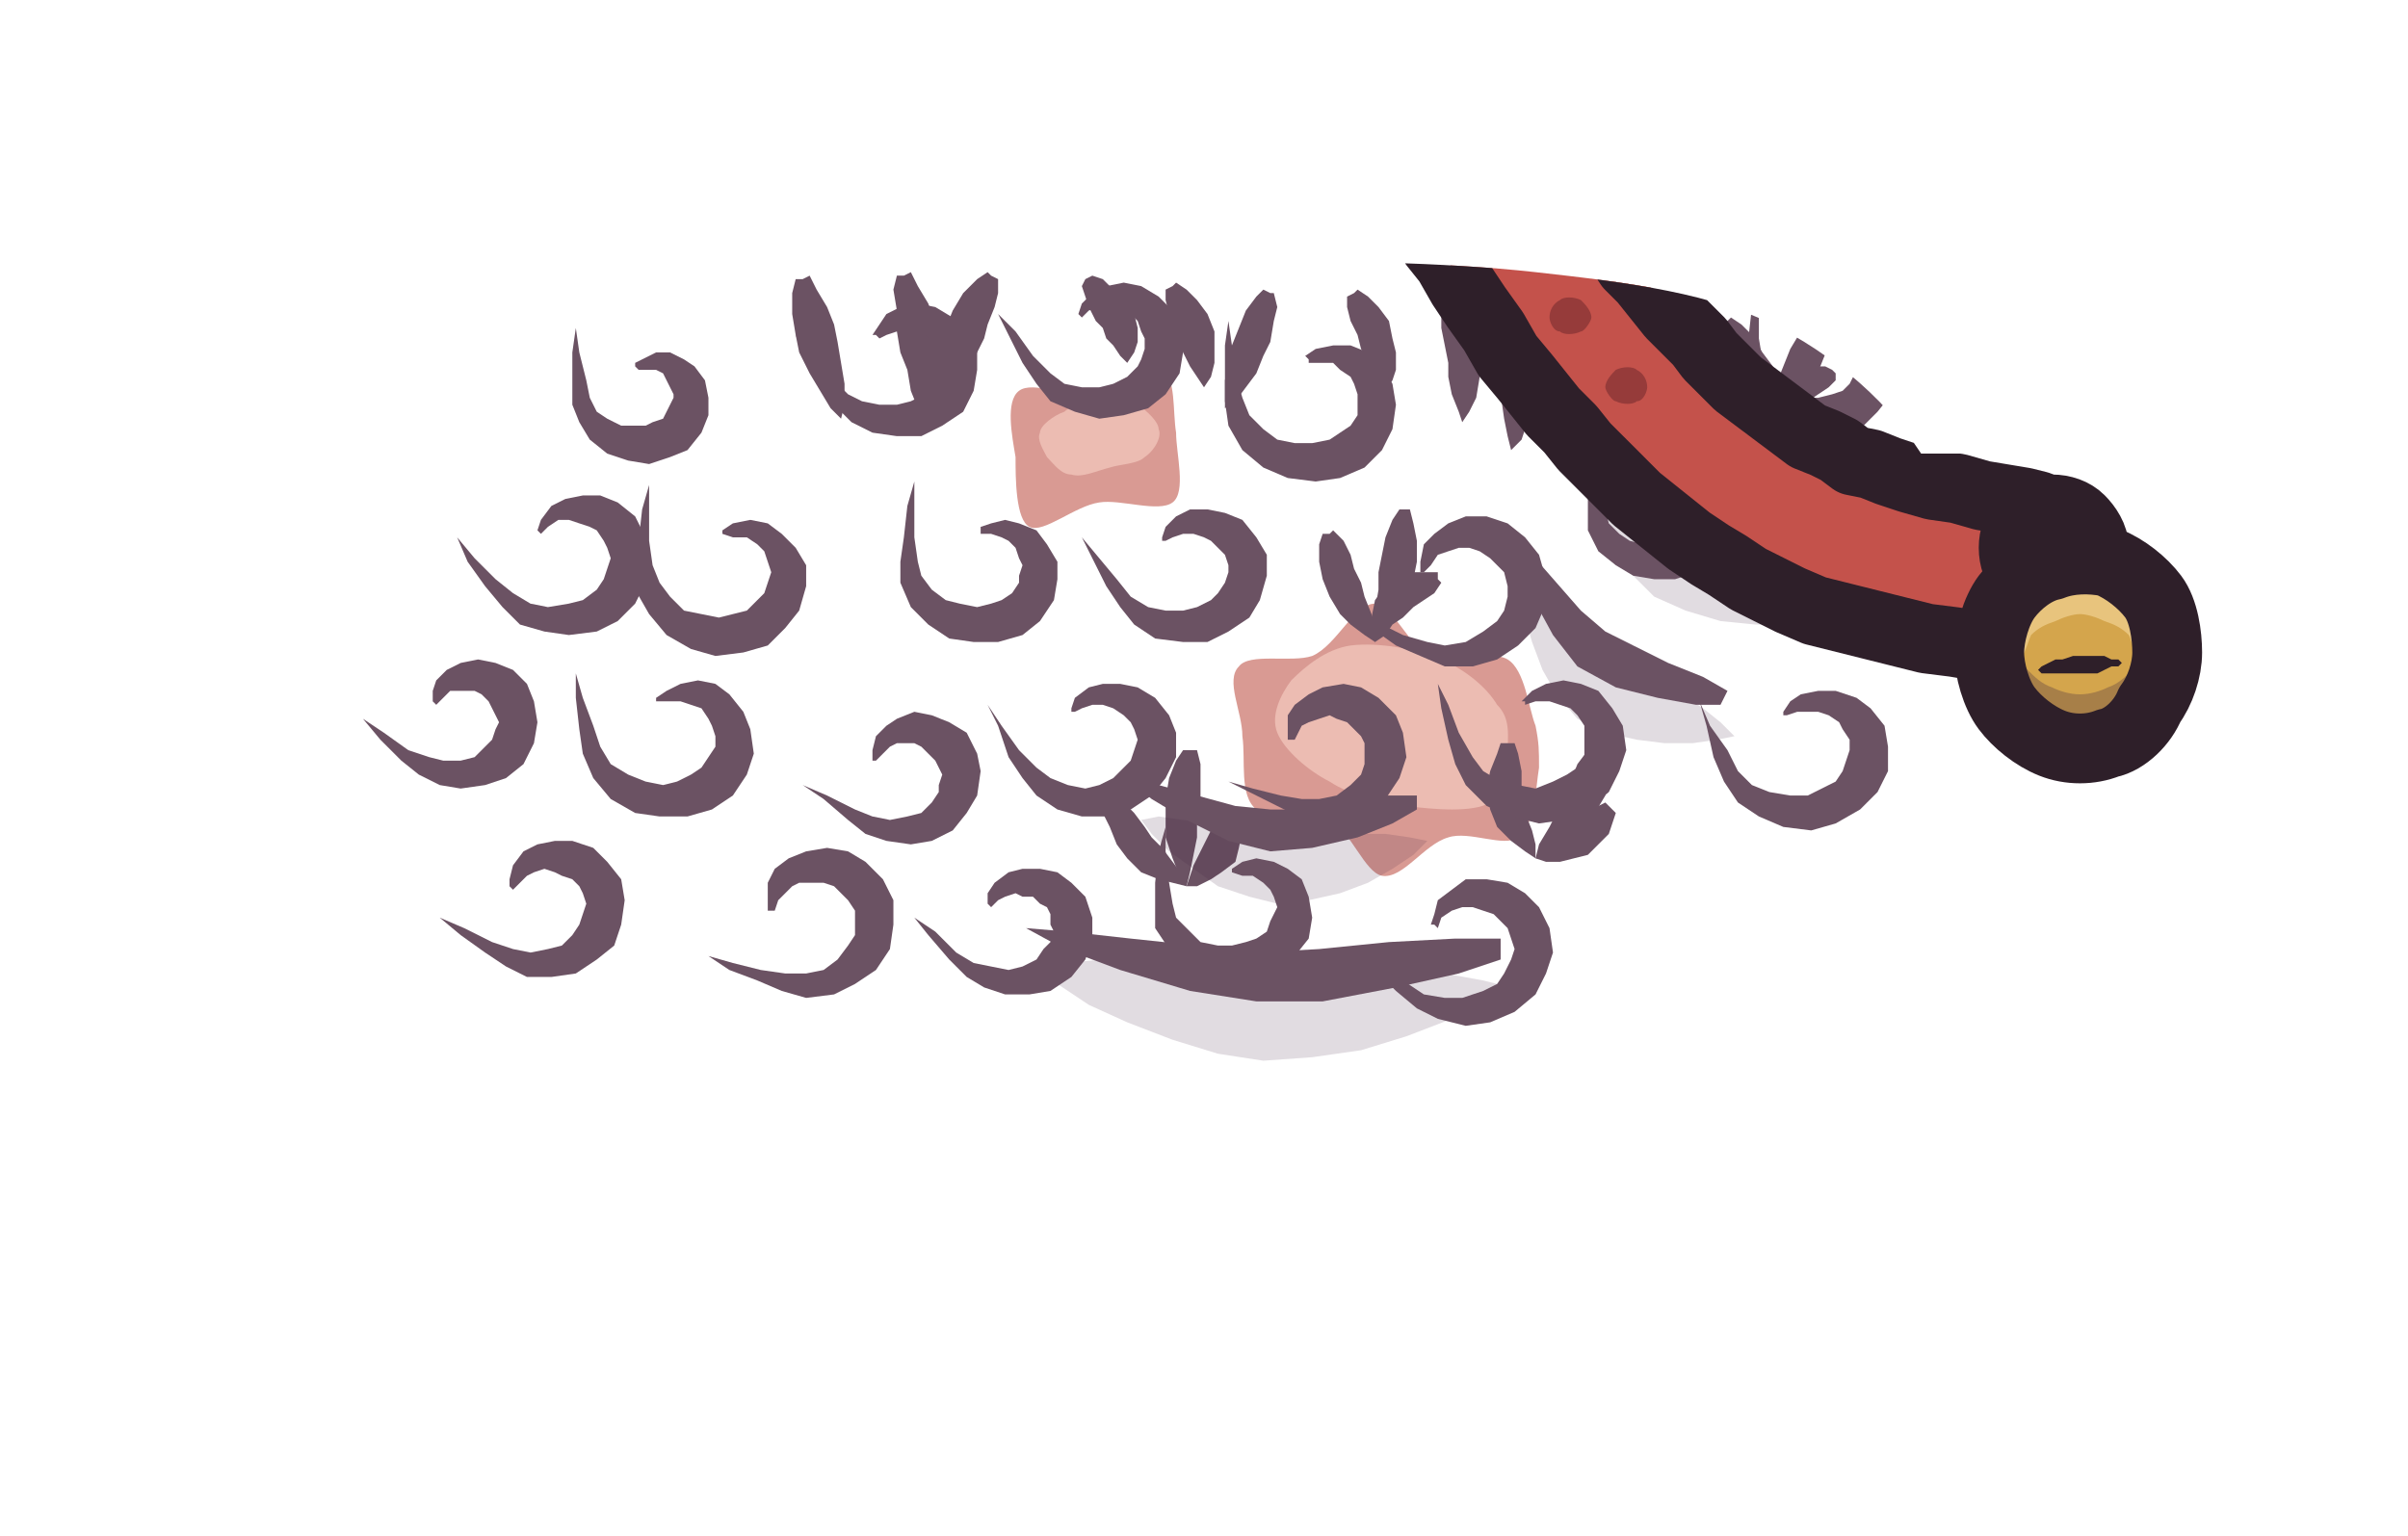
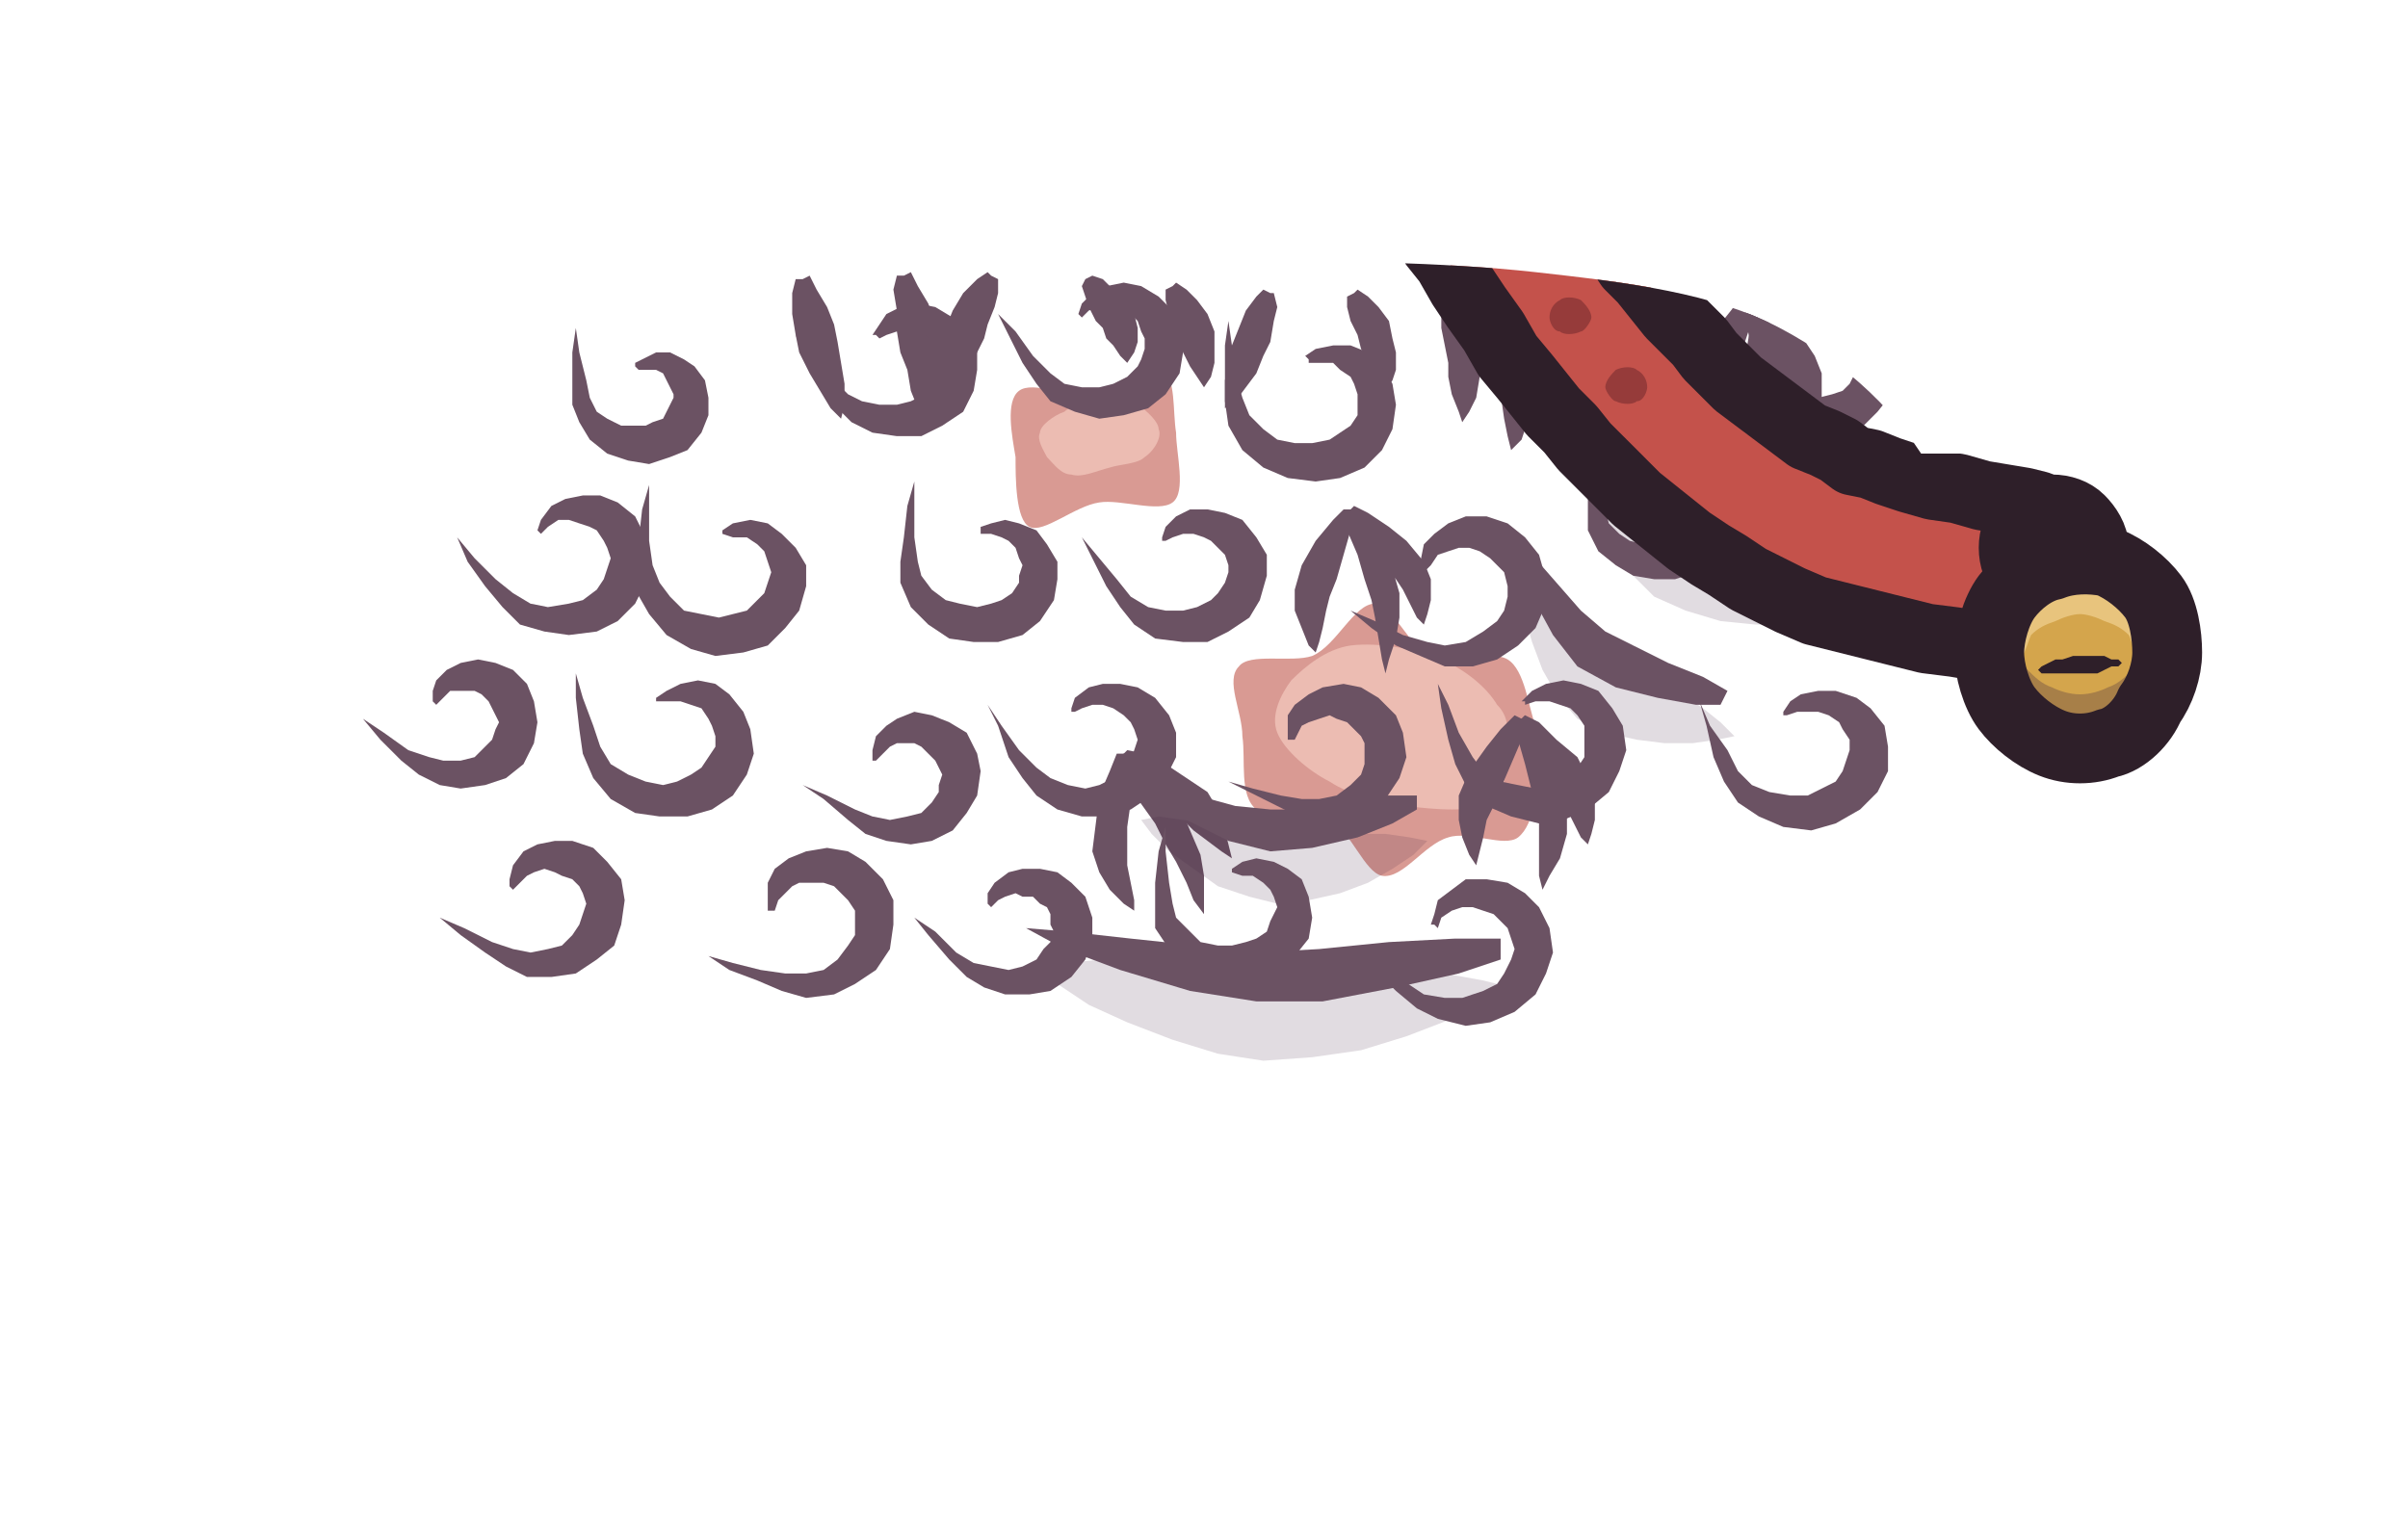
<svg xmlns="http://www.w3.org/2000/svg" viewBox="0 0 69 44" width="69" height="44">
  <defs>
    <clipPath id="cat-body-extra-normal-back-body">
      <path d="M51 9.4C52.9 10.4 54.5 11.9 55.4 13.6C56.3 15.3 56.7 17.4 56.6 19.4C56.5 21.4 55.9 23.9 55 25.6C54.1 27.3 52.8 28.8 51 29.8C49.2 30.8 46.5 31.1 44 31.4C41.5 31.7 38.8 31.8 36 31.8C33.2 31.8 29.8 31.7 27 31.4C24.2 31.1 21.3 30.9 19 30.2C16.7 29.5 14.6 28.5 13 27C11.4 25.5 9.9 23.2 9.4 21C8.9 18.8 9.2 15.7 10.2 13.6C11.2 11.5 12.9 9.5 15.4 8.4C17.9 7.3 21.7 7.2 25 7C28.3 6.8 31.8 7.3 35 7.4C38.2 7.5 41.3 7.5 44 7.8C46.7 8.1 49.1 8.4 51 9.4Z" />
    </clipPath>
    <clipPath id="cat-body-extra-normal-back-collar">
      <path d="M51 9.4C52.9 10.4 54.5 11.9 55.4 13.6C56.3 15.3 56.7 17.4 56.6 19.4C56.5 21.4 55.9 23.9 55 25.6C54.1 27.3 52.8 28.8 51 29.8C49.2 30.8 46.5 31.1 44 31.4C41.5 31.7 38.8 31.8 36 31.8C33.2 31.8 29.8 31.7 27 31.4C24.2 31.1 21.3 30.9 19 30.2C16.7 29.5 14.6 28.5 13 27C11.4 25.5 9.9 23.2 9.4 21C8.9 18.8 9.2 15.7 10.2 13.6C11.2 11.5 12.9 9.5 15.4 8.4C17.9 7.3 21.7 7.2 25 7C28.3 6.8 31.8 7.3 35 7.4C38.2 7.5 41.3 7.5 44 7.8C46.7 8.1 49.1 8.4 51 9.4ZM54 13L62 13L62 19.5L54 19.5Z" />
    </clipPath>
  </defs>
  <g id="extra-bald" clip-path="url(#cat-body-extra-normal-back-body)">
    <path d="M44.1 22C44 22.6 44 23.6 43.5 24C43.1 24.3 42.1 23.8 41.5 24C40.8 24.2 40.2 25.2 39.6 25.1C39.1 25 38.7 23.8 38.1 23.5C37.5 23.2 36.4 23.6 36 23.2C35.5 22.8 35.7 21.8 35.6 21.1C35.6 20.4 35.1 19.5 35.5 19.1C35.8 18.7 37 19 37.6 18.8C38.3 18.5 38.8 17.3 39.4 17.3C39.9 17.3 40.4 18.6 41 18.8C41.6 19.1 42.7 18.6 43.2 18.9C43.7 19.2 43.8 20.3 44 20.8C44.1 21.3 44.1 21.5 44.1 22Z" fill="#d99a93" />
    <path d="M43.2 21.6C43.1 22.1 43.2 22.8 42.7 23C42.2 23.3 41.1 23.2 40.3 23.1C39.6 23 38.7 22.8 38.1 22.4C37.5 22.1 36.8 21.5 36.6 21C36.4 20.5 36.7 19.9 37 19.5C37.4 19.1 38 18.6 38.7 18.5C39.5 18.4 40.6 18.6 41.3 18.9C42 19.2 42.6 19.7 42.9 20.2C43.3 20.6 43.2 21.1 43.2 21.6Z" fill="#ecbcb2" />
    <path d="M33.7 12.4C33.7 13 34 14.1 33.6 14.4C33.2 14.7 32.1 14.3 31.5 14.4C30.8 14.5 29.9 15.3 29.5 15.1C29.1 14.9 29.1 13.7 29.1 13.1C29 12.5 28.8 11.5 29.2 11.2C29.6 10.9 30.6 11.4 31.2 11.3C31.9 11.2 32.9 10.4 33.3 10.6C33.7 10.8 33.6 11.8 33.7 12.4Z" fill="#d99a93" />
    <path d="M33.2 12.3C33.3 12.5 33.1 12.9 32.8 13.1C32.6 13.3 32.1 13.3 31.8 13.4C31.4 13.5 31 13.7 30.7 13.6C30.4 13.6 30.2 13.3 30 13.1C29.9 12.9 29.7 12.6 29.8 12.4C29.8 12.2 30.2 11.9 30.5 11.8C30.7 11.6 31.2 11.6 31.5 11.6C31.9 11.6 32.4 11.5 32.6 11.6C32.9 11.8 33.2 12.1 33.2 12.3Z" fill="#ecbcb2" />
    <path d="M50.5 12C50.4 12.3 49.9 13.4 49.4 13.5C49 13.6 48.2 12.8 47.7 12.5C47.1 12.1 46.2 11.7 46.1 11.3C46.1 10.9 46.9 10.5 47.5 10.2C48 9.9 49 9.4 49.4 9.6C49.9 9.8 50.2 11 50.4 11.4C50.6 11.7 50.7 11.6 50.5 12Z" fill="#d99a93" />
    <path d="M49.8 11.6C49.7 11.7 49.8 12 49.6 12C49.5 12.1 49.1 12.1 48.8 12C48.6 12 48.3 11.9 48.1 11.8C47.9 11.7 47.6 11.5 47.6 11.3C47.6 11.1 47.7 11 47.8 10.9C47.9 10.8 48.2 10.7 48.4 10.7C48.6 10.7 48.9 10.7 49.2 10.7C49.4 10.8 49.8 11 49.9 11.1C50 11.3 49.8 11.4 49.8 11.6Z" fill="#ecbcb2" />
  </g>
  <g id="extra-dull" clip-path="url(#cat-body-extra-normal-back-body)">
    <path d="M24.1 12L24.2 11.6L24.2 11L24.1 10.4L24 9.8L23.9 9.3L23.7 8.8L23.4 8.3L23.2 7.9L23 8L22.8 8L22.7 8.4L22.7 9L22.8 9.6L22.9 10.1L23.2 10.7L23.5 11.2L23.8 11.7Z" fill="#6b5263" />
    <path d="M26.5 12.1L26.7 11.7L26.9 11.1L27 10.5L27 9.9L26.8 9.3L26.6 8.7L26.3 8.2L26.1 7.8L25.9 7.9L25.7 7.9L25.6 8.3L25.7 8.9L25.7 9.5L25.8 10.1L26 10.6L26.1 11.2L26.3 11.7Z" fill="#6b5263" />
    <path d="M27.4 11.2L27.6 11L27.8 10.5L28 10.1L28.2 9.7L28.3 9.3L28.5 8.8L28.6 8.4L28.6 8L28.4 7.9L28.3 7.8L28 8L27.6 8.4L27.3 8.9L27.1 9.4L27.1 10L27.1 10.5L27.3 10.9Z" fill="#6b5263" />
    <path d="M32.3 10.4L32.5 10.1L32.6 9.8L32.6 9.4L32.5 9L32.2 8.6L31.9 8.3L31.6 8L31.3 7.9L31.1 8L31 8.2L31.1 8.5L31.2 8.8L31.4 9.2L31.6 9.4L31.7 9.7L31.9 9.9L32.1 10.2Z" fill="#6b5263" />
    <path d="M34.5 11.1L34.7 10.8L34.8 10.4L34.8 9.9L34.8 9.5L34.6 9L34.3 8.6L34 8.3L33.7 8.1L33.6 8.2L33.4 8.3L33.4 8.6L33.5 9L33.7 9.5L33.8 9.8L33.9 10.1L34.1 10.5L34.3 10.8Z" fill="#6b5263" />
    <path d="M35.1 11.7L35.4 11.5L35.7 11.1L36 10.7L36.2 10.2L36.4 9.8L36.5 9.2L36.6 8.8L36.5 8.4L36.4 8.4L36.2 8.3L36 8.5L35.7 8.9L35.5 9.4L35.3 9.9L35.2 10.4L35.1 10.9L35.1 11.4Z" fill="#6b5263" />
    <path d="M39.7 11.2L39.9 10.9L40 10.6L40 10.1L39.9 9.7L39.8 9.2L39.5 8.8L39.2 8.5L38.9 8.3L38.8 8.4L38.6 8.5L38.6 8.8L38.7 9.2L38.9 9.6L39 10L39.2 10.3L39.4 10.6L39.5 11Z" fill="#6b5263" />
    <path d="M41.9 12.1L42.1 11.8L42.3 11.4L42.4 10.8L42.5 10.3L42.4 9.7L42.2 9.2L41.9 8.7L41.7 8.4L41.5 8.5L41.4 8.5L41.3 8.9L41.3 9.4L41.4 9.9L41.5 10.4L41.5 10.8L41.6 11.3L41.8 11.8Z" fill="#6b5263" />
    <path d="M43.3 12.9L43.6 12.6L43.8 12L44 11.5L44.1 10.9L44.2 10.3L44.3 9.7L44.3 9.2L44.3 8.7L44.1 8.7L43.9 8.7L43.6 9L43.4 9.5L43.2 10.1L43 10.7L43 11.3L43.1 12L43.2 12.5Z" fill="#6b5263" />
    <path d="M47.6 11.6L47.7 11.4L47.7 11L47.8 10.6L47.7 10.2L47.5 9.8L47.3 9.4L47 9.1L46.8 9L46.6 9L46.5 9.1L46.5 9.4L46.5 9.8L46.7 10.2L46.8 10.5L47 10.8L47.1 11.1L47.4 11.4Z" fill="#6b5263" />
    <path d="M50 13.3L50.2 13L50.3 12.5L50.4 12L50.4 11.4L50.3 10.9L50 10.3L49.7 9.9L49.4 9.6L49.3 9.7L49.1 9.8L49.1 10.1L49.2 10.6L49.3 11.2L49.5 11.6L49.6 12L49.7 12.5L49.8 13Z" fill="#6b5263" />
-     <path d="M39.4 18.4L39.4 18L39.3 17.6L39.1 17.1L39 16.7L38.8 16.3L38.7 15.9L38.5 15.5L38.2 15.2L38.1 15.3L37.9 15.3L37.8 15.6L37.8 16.1L37.9 16.6L38.1 17.1L38.4 17.6L38.7 17.9L39.1 18.2Z" fill="#6b5263" />
-     <path d="M39.4 18.4L39.7 18.1L40 17.7L40.3 17.2L40.5 16.6L40.6 16.1L40.6 15.5L40.5 15L40.4 14.6L40.3 14.6L40.1 14.6L39.9 14.9L39.7 15.4L39.6 15.9L39.5 16.4L39.5 16.9L39.4 17.5L39.4 18Z" fill="#6b5263" />
-     <path d="M39.4 18.4L39.7 18.2L39.9 17.9L40.2 17.7L40.4 17.5L40.5 17.4L40.8 17.2L41.1 17L41.3 16.7L41.2 16.6L41.2 16.4L40.9 16.4L40.5 16.4L40.1 16.5L39.7 16.8L39.4 17.2L39.3 17.7L39.3 18.1Z" fill="#6b5263" />
-     <path d="M44 24.6L44 24.2L43.9 23.8L43.7 23.3L43.7 22.9L43.6 22.6L43.6 22.1L43.5 21.6L43.4 21.3L43.2 21.3L43 21.3L42.9 21.6L42.7 22.1L42.6 22.6L42.7 23.2L42.9 23.7L43.3 24.1L43.7 24.4Z" fill="#6b5263" />
-     <path d="M44 24.6L44.4 24.5L44.8 24.2L45.3 23.8L45.7 23.3L46 22.8L46.1 22.1L46.1 21.6L46 21.2L45.9 21.2L45.7 21.1L45.5 21.5L45.2 21.9L45 22.4L44.8 22.8L44.6 23.3L44.4 23.7L44.1 24.2Z" fill="#6b5263" />
-     <path d="M44 24.6L44.3 24.7L44.7 24.7L45.1 24.6L45.5 24.5L45.8 24.2L46.1 23.9L46.2 23.6L46.3 23.3L46.2 23.2L46 23L45.8 23.1L45.5 23.3L45.2 23.5L44.9 23.7L44.7 23.9L44.4 24.1L44.2 24.4Z" fill="#6b5263" />
-     <path d="M34 25.4L33.9 25.1L33.6 24.7L33.3 24.3L33 24L32.8 23.7L32.5 23.3L32.2 23L31.9 22.8L31.7 22.9L31.6 23L31.6 23.3L31.8 23.7L32 24.2L32.3 24.6L32.7 25L33.2 25.2L33.6 25.3Z" fill="#6b5263" />
-     <path d="M34 25.4L34.1 25L34.2 24.5L34.3 24L34.3 23.5L34.4 23L34.4 22.4L34.4 21.9L34.3 21.5L34.1 21.5L33.9 21.5L33.7 21.8L33.5 22.3L33.4 22.9L33.4 23.4L33.4 24L33.6 24.6L33.8 25.1Z" fill="#6b5263" />
-     <path d="M34 25.4L34.3 25.4L34.7 25.2L35 25L35.4 24.7L35.5 24.3L35.6 23.8L35.6 23.4L35.5 23.2L35.3 23.1L35.1 23.1L34.9 23.3L34.8 23.6L34.6 24L34.5 24.2L34.4 24.4L34.2 24.8L34.1 25.1Z" fill="#6b5263" />
-     <path d="M50.6 12.4L50.7 12.1L50.8 11.6L50.8 11.1L50.8 10.5L50.5 10.1L50.2 9.6L49.9 9.3L49.6 9.1L49.5 9.2L49.3 9.3L49.4 9.6L49.5 10.1L49.7 10.5L49.8 10.9L50 11.3L50.2 11.7L50.4 12.1Z" fill="#6b5263" />
-     <path d="M50.6 12.4L50.9 12.2L51.3 11.8L51.7 11.4L52 10.9L52.2 10.4L52.4 9.9L52.5 9.4L52.5 9L52.3 8.9L52.2 8.8L51.9 9.1L51.6 9.5L51.3 10L51.1 10.5L50.9 11L50.8 11.5L50.6 12Z" fill="#6b5263" />
-     <path d="M50.6 12.4L50.9 12.3L51.2 12L51.4 11.8L51.6 11.6L51.8 11.5L52.1 11.3L52.4 11.1L52.6 10.9L52.6 10.7L52.5 10.6L52.3 10.5L51.9 10.5L51.4 10.6L51 10.9L50.7 11.3L50.6 11.7L50.6 12.1Z" fill="#6b5263" />
+     <path d="M37.7 18.7L37.8 18.4L37.9 18L38 17.5L38.1 17.1L38.3 16.6L38.5 15.9L38.7 15.2L38.8 14.7L38.7 14.6L38.5 14.6L38.2 14.9L37.7 15.5L37.3 16.2L37.1 16.9L37.1 17.5L37.3 18L37.5 18.5Z" fill="#6b5263" />
+     <path d="M40.8 17.9L40.9 17.6L41 17.2L41 16.6L40.8 16.1L40.3 15.5L39.8 15.1L39.2 14.7L38.8 14.5L38.7 14.6L38.6 14.8L38.8 15.2L39.2 15.7L39.6 16.2L40 16.6L40.2 16.9L40.4 17.3L40.6 17.7Z" fill="#6b5263" />
+     <path d="M39.7 19.3L39.8 18.9L40 18.3L40.1 17.7L40.1 17L39.9 16.3L39.5 15.6L39.1 15L38.8 14.6L38.7 14.6L38.5 14.7L38.6 15.2L38.9 15.9L39.1 16.6L39.3 17.2L39.4 17.7L39.5 18.3L39.6 18.9Z" fill="#6b5263" />
+     <path d="M42.3 24.8L42.4 24.4L42.5 24L42.6 23.5L42.8 23.1L43 22.6L43.3 21.9L43.6 21.2L43.7 20.7L43.6 20.6L43.4 20.5L43 20.9L42.6 21.4L42.1 22.1L41.8 22.8L41.8 23.5L41.9 24L42.1 24.5Z" fill="#6b5263" />
+     <path d="M45.5 24.2L45.6 23.9L45.7 23.5L45.7 22.9L45.5 22.3L45.2 21.7L44.6 21.2L44.1 20.7L43.7 20.5L43.6 20.6L43.4 20.7L43.6 21.2L44 21.7L44.4 22.3L44.7 22.8L44.9 23.2L45.1 23.6L45.3 24Z" fill="#6b5263" />
+     <path d="M44.2 25.5L44.4 25.1L44.7 24.6L44.9 23.9L44.9 23.2L44.7 22.4L44.4 21.6L44 21L43.7 20.5L43.6 20.6L43.4 20.6L43.5 21.2L43.7 21.9L43.9 22.7L44.1 23.3L44.1 23.8L44.1 24.5L44.1 25.1Z" fill="#6b5263" />
+     <path d="M32.5 26.1L32.5 25.8L32.4 25.3L32.3 24.8L32.3 24.3L32.3 23.7L32.4 23L32.4 22.2L32.4 21.7L32.2 21.6L32 21.6L31.8 22.1L31.5 22.8L31.4 23.6L31.3 24.4L31.5 25L31.8 25.5L32.2 25.9Z" fill="#6b5263" />
+     <path d="M35.3 24.6L35.2 24.2L35.1 23.8L34.9 23.2L34.6 22.7L34 22.3L33.4 21.9L32.8 21.6L32.3 21.5L32.2 21.6L32.1 21.8L32.4 22.2L32.9 22.6L33.4 23.1L33.9 23.5L34.2 23.8L34.6 24.1L35 24.4Z" fill="#6b5263" />
+     <path d="M34.5 26.2L34.5 25.7L34.5 25.1L34.4 24.5L34.1 23.8L33.8 23.1L33.3 22.5L32.7 21.9L32.3 21.6L32.2 21.6L32.1 21.7L32.3 22.2L32.6 22.9L33.1 23.6L33.4 24.2L33.7 24.7L34 25.3L34.2 25.8Z" fill="#6b5263" />
+     <path d="M48.9 12.6L49.1 12.3L49.3 11.9L49.4 11.4L49.6 11L49.8 10.5L50 9.8L50.2 9.2L50.2 8.7L50.1 8.6L49.9 8.5L49.6 8.9L49.2 9.4L48.9 10.1L48.6 10.7L48.6 11.3L48.6 11.9L48.8 12.3Z" fill="#6b5263" />
+     <path d="M52.1 12L52.2 11.7L52.2 11.2L52.2 10.7L52 10.2L51.6 9.6L51.1 9.1L50.6 8.7L50.2 8.5L50.1 8.6L50 8.7L50.1 9.1L50.5 9.7L50.8 10.2L51.2 10.7L51.4 11L51.6 11.4L51.8 11.8Z" fill="#6b5263" />
+     <path d="M50.8 13.3L51 12.9L51.2 12.4L51.4 11.7L51.4 11L51.2 10.3L50.9 9.6L50.5 8.9L50.2 8.5L50.1 8.6L50 8.7L50 9.2L50.2 9.9L50.4 10.6L50.6 11.2L50.7 11.7L50.7 12.3L50.7 12.9Z" fill="#6b5263" />
  </g>
  <g id="extra-wrinkles" clip-path="url(#cat-body-extra-normal-back-body)">
    <path d="M45.9 9.1L45.9 9.7L46 10.5L46.3 11.4L46.7 12.4L47.4 13.2L48.2 14L49.2 14.5L50.3 14.7L51.5 14.8L52.5 14.8L53.4 14.7L54.1 14.5L53.6 14L52.8 13.5L51.9 13L51 12.6L50.2 12.2L49.6 11.8L49.1 11.5L48.5 11L47.8 10.4L47.1 9.8L46.5 9.4Z" fill="#3f2541" fill-opacity="0.16" />
    <path d="M45.6 8L45.9 8.9L46.4 10.1L47.1 11.4L48.2 12.4L49.6 13.1L51.2 13.5L52.7 13.6L53.7 13.6L53.8 13.4L53.9 13.2L52.9 12.7L51.6 12.2L50.1 11.7L49 11.2L48.1 10.5L47.2 9.5L46.3 8.6Z" fill="#6b5263" />
    <path d="M45.3 12.7L45.3 13.3L45.5 14L45.7 14.8L46.1 15.6L46.7 16.4L47.4 17.1L48.3 17.5L49.3 17.8L50.3 17.9L51.3 17.9L52.1 17.8L52.7 17.7L52.3 17.2L51.6 16.8L50.8 16.3L50 15.8L49.3 15.4L48.8 15.1L48.3 14.8L47.7 14.3L47.1 13.8L46.5 13.3L45.8 12.9Z" fill="#3f2541" fill-opacity="0.16" />
    <path d="M45 11.6L45.3 12.4L45.8 13.5L46.5 14.6L47.4 15.6L48.7 16.2L50.1 16.6L51.4 16.8L52.3 16.8L52.4 16.6L52.5 16.4L51.6 15.9L50.4 15.4L49.2 14.9L48.2 14.4L47.3 13.8L46.5 12.9L45.7 12.1Z" fill="#6b5263" />
    <path d="M43.7 16.5L43.7 17L43.7 17.7L43.9 18.4L44.2 19.2L44.6 19.9L45.2 20.6L46 21L46.9 21.2L47.7 21.3L48.5 21.3L49.2 21.2L49.7 21.1L49.3 20.7L48.8 20.3L48.2 19.9L47.5 19.5L47 19.1L46.6 18.8L46.2 18.5L45.7 18.1L45.2 17.6L44.7 17.1L44.2 16.7Z" fill="#3f2541" fill-opacity="0.16" />
    <path d="M43.4 15.4L43.6 16.1L43.9 17.1L44.5 18.2L45.2 19.1L46.3 19.7L47.5 20L48.6 20.2L49.3 20.2L49.4 20L49.5 19.8L48.8 19.4L47.8 19L46.8 18.5L46 18.1L45.3 17.5L44.6 16.7L43.9 15.9Z" fill="#6b5263" />
    <path d="M29.7 27.7L30.3 28.2L31.2 28.8L32.3 29.3L33.6 29.8L34.9 30.2L36.2 30.4L37.6 30.3L39 30.1L40.3 29.7L41.6 29.2L42.6 28.7L43.3 28.3L42.5 28.1L41.4 27.9L40.1 27.9L38.7 27.8L37.5 27.8L36.4 27.8L35.3 27.7L34.1 27.6L32.8 27.6L31.6 27.5L30.5 27.6Z" fill="#3f2541" fill-opacity="0.16" />
    <path d="M29.4 26.6L30.5 27.2L32.1 27.8L34.1 28.4L36 28.7L37.9 28.7L40 28.3L41.8 27.9L43 27.5L43 27.2L43 26.9L41.7 26.9L39.8 27L37.8 27.2L36 27.3L34.3 27.1L32.4 26.9L30.6 26.7Z" fill="#6b5263" />
    <path d="M32.7 23.5L33 23.9L33.5 24.4L34.2 24.9L34.9 25.4L35.8 25.7L36.6 25.9L37.5 25.8L38.4 25.6L39.2 25.3L39.9 24.9L40.5 24.5L40.9 24.1L40.4 24L39.7 23.9L38.9 23.9L38.1 23.9L37.4 23.9L36.8 23.9L36.2 23.8L35.5 23.7L34.7 23.6L33.9 23.5L33.2 23.4Z" fill="#3f2541" fill-opacity="0.16" />
    <path d="M32.4 22.4L33 22.9L34 23.5L35.2 24.1L36.4 24.4L37.6 24.3L38.9 24L39.9 23.6L40.6 23.2L40.6 23L40.6 22.8L39.7 22.8L38.6 23L37.5 23.2L36.4 23.2L35.4 23.1L34.3 22.8L33.2 22.5Z" fill="#6b5263" />
  </g>
  <g id="extra-curls" clip-path="url(#cat-body-extra-normal-back-body)">
    <path d="M16.5 9.4L16.4 10.1L16.4 11L16.4 11.6L16.6 12.1L16.9 12.6L17.4 13L18 13.2L18.6 13.3L19.2 13.1L19.7 12.9L20.1 12.4L20.3 11.9L20.3 11.4L20.2 10.9L19.9 10.5L19.6 10.3L19.2 10.1L18.8 10.1L18.4 10.3L18.2 10.4L18.2 10.5L18.3 10.6L18.5 10.6L18.8 10.6L19 10.7L19.1 10.9L19.2 11.1L19.3 11.3L19.3 11.4L19.2 11.6L19.1 11.8L19 12L18.7 12.1L18.5 12.2L18.1 12.2L17.8 12.2L17.4 12L17.1 11.8L16.9 11.4L16.8 10.9L16.6 10.1Z" fill="#6b5263" />
    <path d="M22.8 9.6L23.1 10.3L23.6 11L23.9 11.6L24.4 12.1L25 12.4L25.7 12.5L26.4 12.5L27 12.2L27.6 11.8L27.9 11.2L28 10.6L28 10L27.7 9.5L27.3 9.1L26.8 8.8L26.3 8.7L25.8 8.8L25.4 9L25.2 9.3L25 9.6L25.1 9.6L25.2 9.7L25.4 9.6L25.7 9.5L25.9 9.5L26.2 9.5L26.5 9.6L26.7 9.8L26.8 10L26.9 10.3L26.9 10.5L26.8 10.8L26.7 11.1L26.5 11.3L26.1 11.5L25.7 11.6L25.2 11.6L24.7 11.5L24.3 11.3L23.8 10.8L23.3 10.2Z" fill="#6b5263" />
    <path d="M28.6 9L28.9 9.6L29.3 10.4L29.7 11L30.1 11.5L30.8 11.8L31.5 12L32.2 11.9L32.9 11.7L33.4 11.3L33.8 10.7L33.9 10.1L33.9 9.5L33.6 8.9L33.2 8.5L32.7 8.2L32.2 8.1L31.7 8.2L31.3 8.4L31 8.7L30.9 9L30.9 9L31 9.1L31.2 8.9L31.5 8.8L31.8 8.8L32.1 8.9L32.4 9L32.6 9.2L32.7 9.5L32.8 9.7L32.8 10L32.7 10.3L32.6 10.5L32.3 10.8L31.9 11L31.5 11.1L31 11.1L30.5 11L30.1 10.7L29.6 10.2L29.1 9.5Z" fill="#6b5263" />
    <path d="M35.2 9.2L35.1 9.9L35.1 10.8L35.1 11.5L35.2 12.2L35.6 12.9L36.2 13.4L36.9 13.7L37.7 13.8L38.4 13.7L39.1 13.4L39.6 12.9L39.9 12.3L40 11.6L39.9 11L39.6 10.5L39.2 10.1L38.7 9.9L38.2 9.9L37.7 10L37.4 10.2L37.5 10.3L37.5 10.4L37.8 10.4L38.2 10.4L38.4 10.6L38.7 10.8L38.8 11L38.9 11.3L38.9 11.6L38.9 11.9L38.7 12.2L38.4 12.4L38.1 12.6L37.6 12.7L37.1 12.7L36.6 12.6L36.2 12.3L35.8 11.9L35.6 11.4L35.4 10.7L35.3 9.9Z" fill="#6b5263" />
    <path d="M42.6 10.7L43 11.3L43.5 12L43.9 12.4L44.4 12.8L45 13L45.6 13.1L46.2 12.9L46.7 12.6L47.1 12.2L47.4 11.6L47.4 11L47.3 10.5L47 10.1L46.5 9.8L46.1 9.6L45.6 9.6L45.2 9.7L44.9 10L44.7 10.3L44.6 10.5L44.7 10.6L44.7 10.6L44.9 10.5L45.2 10.4L45.4 10.4L45.6 10.4L45.8 10.5L46 10.6L46.2 10.8L46.2 11L46.3 11.2L46.3 11.4L46.2 11.6L46 11.8L45.8 12L45.4 12.2L45 12.2L44.6 12.2L44.2 12L43.8 11.7L43.1 11.2Z" fill="#6b5263" />
    <path d="M50.3 8.1L50.2 8.8L50.1 9.7L50 10.3L50.1 11L50.4 11.6L50.8 12L51.4 12.4L52.1 12.5L52.8 12.4L53.4 12.2L53.8 11.8L54.2 11.3L54.3 10.7L54.2 10.2L54 9.7L53.6 9.4L53.2 9.2L52.8 9.1L52.4 9.2L52.1 9.4L52.1 9.4L52.2 9.5L52.4 9.5L52.7 9.6L52.9 9.8L53.1 9.9L53.2 10.2L53.3 10.4L53.2 10.6L53.1 10.8L53 11L52.8 11.2L52.5 11.3L52.1 11.4L51.7 11.4L51.3 11.3L51 11L50.7 10.7L50.5 10.3L50.4 9.7L50.4 8.8Z" fill="#6b5263" />
    <path d="M13.1 15.4L13.4 16.1L13.9 16.8L14.4 17.4L14.9 17.9L15.6 18.1L16.3 18.2L17.1 18.1L17.7 17.8L18.2 17.3L18.5 16.7L18.6 16L18.5 15.4L18.2 14.8L17.7 14.4L17.2 14.2L16.7 14.2L16.2 14.3L15.8 14.5L15.5 14.9L15.4 15.2L15.4 15.2L15.5 15.3L15.7 15.1L16 14.9L16.3 14.9L16.6 15L16.9 15.1L17.1 15.2L17.3 15.5L17.4 15.7L17.5 16L17.4 16.3L17.3 16.6L17.1 16.9L16.7 17.2L16.3 17.3L15.7 17.4L15.2 17.3L14.7 17L14.2 16.6L13.6 16Z" fill="#6b5263" />
    <path d="M18.6 13.9L18.4 14.6L18.3 15.5L18.2 16.2L18.2 16.9L18.6 17.6L19.1 18.2L19.8 18.6L20.5 18.8L21.3 18.7L22 18.5L22.5 18L22.9 17.5L23.1 16.8L23.1 16.2L22.8 15.7L22.4 15.3L22 15L21.5 14.9L21 15L20.7 15.2L20.7 15.2L20.7 15.3L21 15.4L21.4 15.4L21.7 15.6L21.9 15.8L22 16.1L22.1 16.4L22 16.7L21.9 17L21.7 17.2L21.4 17.5L21 17.6L20.6 17.7L20.1 17.6L19.6 17.5L19.2 17.1L18.9 16.7L18.7 16.2L18.6 15.5L18.6 14.6Z" fill="#6b5263" />
    <path d="M26.2 13.8L26 14.5L25.9 15.4L25.8 16.1L25.8 16.7L26.1 17.4L26.6 17.9L27.2 18.3L27.9 18.4L28.6 18.4L29.3 18.2L29.8 17.8L30.2 17.2L30.3 16.6L30.3 16.1L30 15.6L29.7 15.2L29.2 15L28.8 14.9L28.4 15L28.1 15.1L28.1 15.2L28.1 15.3L28.4 15.3L28.7 15.4L28.9 15.5L29.1 15.7L29.2 16L29.3 16.2L29.2 16.5L29.2 16.7L29 17L28.7 17.2L28.4 17.3L28 17.4L27.5 17.3L27.1 17.2L26.7 16.9L26.4 16.5L26.3 16.1L26.2 15.4L26.2 14.5Z" fill="#6b5263" />
    <path d="M31 15.4L31.3 16L31.7 16.8L32.1 17.4L32.5 17.9L33.1 18.3L33.9 18.4L34.6 18.4L35.2 18.1L35.8 17.7L36.1 17.2L36.3 16.5L36.3 15.9L36 15.4L35.6 14.9L35.1 14.7L34.6 14.6L34.1 14.6L33.7 14.8L33.4 15.1L33.3 15.4L33.3 15.5L33.4 15.5L33.6 15.4L33.9 15.3L34.2 15.3L34.5 15.4L34.7 15.5L34.9 15.7L35.1 15.9L35.2 16.2L35.2 16.4L35.1 16.7L34.9 17L34.7 17.2L34.3 17.4L33.9 17.5L33.4 17.5L32.9 17.4L32.4 17.1L32 16.6L31.5 16Z" fill="#6b5263" />
    <path d="M38.7 17.5L39.3 18L40 18.5L40.7 18.8L41.4 19.1L42.2 19.1L42.9 18.9L43.5 18.5L44 18L44.3 17.3L44.3 16.6L44.1 15.9L43.7 15.4L43.2 15L42.6 14.8L42 14.8L41.5 15L41.1 15.3L40.8 15.6L40.7 16.1L40.7 16.4L40.8 16.4L40.8 16.4L41 16.2L41.2 15.9L41.5 15.8L41.8 15.7L42.1 15.7L42.4 15.8L42.7 16L42.9 16.2L43.1 16.4L43.2 16.8L43.2 17.1L43.1 17.5L42.9 17.8L42.5 18.1L42 18.4L41.4 18.5L40.9 18.4L40.2 18.2L39.4 17.8Z" fill="#6b5263" />
    <path d="M45.8 12.5L45.6 13.2L45.5 14.1L45.5 14.7L45.5 15.2L45.8 15.8L46.3 16.2L46.8 16.5L47.4 16.6L48 16.6L48.6 16.4L49 16L49.3 15.5L49.4 15L49.4 14.5L49.1 14L48.8 13.7L48.4 13.5L48 13.5L47.6 13.6L47.4 13.7L47.4 13.8L47.4 13.9L47.7 13.9L47.9 14L48.1 14.1L48.3 14.3L48.4 14.5L48.4 14.7L48.4 14.9L48.3 15L48.2 15.2L48 15.4L47.7 15.5L47.4 15.6L47.1 15.6L46.7 15.5L46.4 15.3L46.1 15L46 14.6L45.9 14.1L45.8 13.2Z" fill="#6b5263" />
    <path d="M10.4 20.6L10.9 21.2L11.5 21.8L12 22.2L12.6 22.5L13.2 22.6L13.9 22.5L14.5 22.3L15 21.9L15.3 21.3L15.4 20.7L15.3 20.1L15.1 19.6L14.7 19.2L14.2 19L13.7 18.9L13.2 19L12.8 19.2L12.5 19.5L12.4 19.8L12.4 20.1L12.4 20.1L12.5 20.2L12.7 20L12.9 19.8L13.1 19.8L13.3 19.8L13.6 19.8L13.8 19.9L14 20.1L14.1 20.3L14.2 20.5L14.3 20.7L14.2 20.9L14.1 21.2L13.9 21.4L13.6 21.7L13.2 21.8L12.7 21.8L12.3 21.7L11.7 21.5L11 21Z" fill="#6b5263" />
    <path d="M16.5 19.3L16.5 20L16.6 20.9L16.7 21.6L17 22.3L17.5 22.9L18.2 23.3L18.9 23.4L19.7 23.4L20.4 23.2L21 22.8L21.4 22.2L21.6 21.6L21.5 20.9L21.3 20.4L20.9 19.9L20.5 19.6L20 19.5L19.5 19.6L19.1 19.8L18.8 20L18.8 20.1L18.9 20.1L19.2 20.1L19.5 20.1L19.8 20.2L20.1 20.3L20.3 20.6L20.4 20.8L20.5 21.1L20.5 21.4L20.3 21.7L20.1 22L19.8 22.2L19.4 22.4L19 22.5L18.5 22.4L18 22.2L17.5 21.9L17.2 21.4L17 20.8L16.7 20Z" fill="#6b5263" />
    <path d="M23 22.5L23.6 22.9L24.3 23.5L24.8 23.9L25.4 24.1L26.1 24.2L26.7 24.1L27.3 23.8L27.7 23.3L28 22.8L28.1 22.1L28 21.6L27.7 21L27.2 20.7L26.7 20.5L26.2 20.4L25.7 20.6L25.4 20.8L25.1 21.1L25 21.5L25 21.7L25 21.8L25.1 21.8L25.3 21.6L25.5 21.4L25.7 21.3L25.9 21.3L26.2 21.3L26.4 21.4L26.6 21.6L26.8 21.8L26.9 22L27 22.2L26.9 22.5L26.9 22.7L26.7 23L26.4 23.3L26 23.4L25.5 23.5L25 23.4L24.5 23.2L23.7 22.8Z" fill="#6b5263" />
    <path d="M28.3 20.2L28.6 20.8L28.9 21.7L29.3 22.3L29.7 22.8L30.3 23.2L31 23.4L31.7 23.4L32.4 23.2L33 22.8L33.4 22.3L33.7 21.7L33.7 21L33.5 20.5L33.1 20L32.6 19.7L32.1 19.6L31.6 19.6L31.2 19.7L30.8 20L30.7 20.3L30.7 20.4L30.8 20.4L31 20.3L31.3 20.2L31.6 20.2L31.9 20.3L32.2 20.5L32.4 20.7L32.5 20.9L32.6 21.2L32.5 21.5L32.4 21.8L32.2 22L31.9 22.3L31.5 22.5L31.1 22.6L30.6 22.5L30.1 22.3L29.7 22L29.2 21.5L28.7 20.8Z" fill="#6b5263" />
    <path d="M35.2 22.4L35.8 22.7L36.6 23.1L37.2 23.4L37.9 23.6L38.6 23.5L39.2 23.3L39.7 22.9L40.1 22.3L40.3 21.7L40.2 21L40 20.5L39.5 20L39 19.7L38.5 19.6L37.9 19.7L37.5 19.9L37.1 20.2L36.9 20.5L36.9 20.9L36.9 21.2L37 21.2L37.1 21.2L37.2 21L37.3 20.8L37.5 20.7L37.8 20.6L38.1 20.5L38.3 20.6L38.6 20.7L38.8 20.9L39 21.1L39.1 21.3L39.1 21.6L39.1 21.9L39 22.2L38.7 22.5L38.3 22.8L37.8 22.9L37.3 22.9L36.7 22.8L35.9 22.6Z" fill="#6b5263" />
    <path d="M41.2 19.6L41.3 20.3L41.5 21.2L41.7 21.9L42 22.5L42.6 23.1L43.3 23.4L44.1 23.6L44.8 23.5L45.5 23.2L46.1 22.7L46.4 22.1L46.6 21.5L46.5 20.8L46.2 20.3L45.8 19.8L45.3 19.6L44.8 19.5L44.3 19.6L43.9 19.8L43.6 20.1L43.7 20.1L43.7 20.2L44 20.1L44.4 20.1L44.7 20.2L45 20.3L45.2 20.5L45.4 20.8L45.4 21.1L45.4 21.4L45.4 21.7L45.2 22L44.9 22.2L44.5 22.4L44 22.6L43.5 22.5L43 22.4L42.5 22.1L42.2 21.7L41.8 21L41.5 20.2Z" fill="#6b5263" />
    <path d="M48.7 20.1L48.9 20.8L49.1 21.7L49.4 22.4L49.8 23L50.4 23.4L51.1 23.7L51.9 23.8L52.6 23.6L53.3 23.2L53.8 22.7L54.1 22.1L54.1 21.4L54 20.8L53.6 20.3L53.2 20L52.6 19.8L52.1 19.8L51.6 19.9L51.3 20.1L51.1 20.4L51.1 20.5L51.2 20.5L51.5 20.4L51.8 20.4L52.1 20.4L52.4 20.5L52.7 20.7L52.8 20.9L53 21.2L53 21.5L52.9 21.8L52.8 22.1L52.6 22.4L52.2 22.6L51.8 22.8L51.3 22.8L50.7 22.7L50.2 22.5L49.8 22.1L49.5 21.5L49 20.8Z" fill="#6b5263" />
    <path d="M12.6 26.3L13.2 26.8L13.9 27.3L14.5 27.7L15.1 28L15.8 28L16.5 27.9L17.1 27.5L17.6 27.1L17.8 26.5L17.9 25.8L17.8 25.2L17.4 24.7L17 24.3L16.4 24.1L15.9 24.1L15.4 24.2L15 24.4L14.7 24.8L14.6 25.2L14.6 25.4L14.7 25.5L14.7 25.5L14.9 25.3L15.1 25.1L15.3 25L15.6 24.9L15.9 25L16.1 25.1L16.4 25.2L16.6 25.4L16.7 25.6L16.8 25.9L16.7 26.2L16.6 26.5L16.4 26.8L16.1 27.1L15.7 27.2L15.2 27.3L14.7 27.2L14.1 27L13.3 26.6Z" fill="#6b5263" />
    <path d="M20.3 27.4L20.9 27.8L21.7 28.1L22.4 28.4L23.1 28.6L23.9 28.5L24.5 28.2L25.1 27.8L25.5 27.2L25.6 26.5L25.6 25.8L25.3 25.2L24.8 24.7L24.3 24.4L23.7 24.3L23.1 24.4L22.6 24.6L22.2 24.9L22 25.3L22 25.8L22 26.1L22.1 26.1L22.2 26.1L22.3 25.8L22.5 25.6L22.7 25.4L22.9 25.3L23.3 25.3L23.6 25.3L23.9 25.4L24.1 25.6L24.3 25.8L24.5 26.1L24.5 26.4L24.5 26.8L24.3 27.1L24 27.5L23.6 27.8L23.1 27.9L22.5 27.9L21.8 27.8L21 27.6Z" fill="#6b5263" />
    <path d="M26.2 26.3L26.6 26.8L27.2 27.5L27.7 28L28.2 28.3L28.8 28.5L29.5 28.5L30.1 28.4L30.7 28L31.1 27.5L31.3 26.9L31.3 26.3L31.1 25.7L30.7 25.3L30.3 25L29.8 24.9L29.3 24.9L28.9 25L28.5 25.3L28.3 25.6L28.3 25.9L28.3 25.9L28.4 26L28.6 25.8L28.8 25.7L29.1 25.6L29.3 25.7L29.6 25.7L29.8 25.9L30 26L30.1 26.2L30.1 26.5L30.2 26.7L30.1 27L29.9 27.2L29.7 27.5L29.3 27.7L28.9 27.8L28.4 27.7L27.9 27.6L27.4 27.3L26.8 26.7Z" fill="#6b5263" />
    <path d="M33.4 23.7L33.2 24.4L33.1 25.3L33.1 25.9L33.1 26.6L33.5 27.2L34 27.7L34.6 28.1L35.3 28.2L36 28.1L36.6 27.9L37.1 27.4L37.5 26.9L37.6 26.3L37.5 25.7L37.3 25.2L36.9 24.9L36.5 24.7L36 24.6L35.6 24.7L35.3 24.9L35.3 25L35.3 25L35.6 25.1L35.9 25.1L36.2 25.3L36.4 25.5L36.5 25.7L36.6 26L36.5 26.2L36.4 26.4L36.3 26.7L36 26.9L35.7 27L35.3 27.1L34.9 27.1L34.4 27L34.1 26.7L33.7 26.3L33.6 25.9L33.5 25.3L33.4 24.4Z" fill="#6b5263" />
    <path d="M38.9 27.3L39.4 27.8L40 28.4L40.6 28.9L41.2 29.2L42 29.4L42.7 29.3L43.4 29L44 28.5L44.3 27.9L44.5 27.3L44.4 26.6L44.1 26L43.7 25.6L43.2 25.3L42.6 25.2L42 25.2L41.6 25.5L41.2 25.8L41.1 26.2L41 26.5L41.1 26.5L41.2 26.6L41.3 26.3L41.6 26.1L41.9 26L42.2 26L42.5 26.1L42.8 26.2L43 26.4L43.2 26.6L43.3 26.9L43.4 27.2L43.3 27.5L43.1 27.9L42.9 28.2L42.5 28.4L41.9 28.6L41.4 28.6L40.8 28.5L40.2 28.1L39.5 27.7Z" fill="#6b5263" />
  </g>
  <g id="extra-collar">
    <path clip-path="url(#cat-body-extra-normal-back-collar)" d="M44.2 3.8L44.4 4.2L44.7 4.7L45.1 5.2L45.5 5.8L45.9 6.4L46.3 7L46.7 7.6L47.1 8L47.5 8.5L47.9 9L48.3 9.4L48.7 9.8L49 10.2L49.4 10.6L49.8 11L50.2 11.3L50.6 11.6L51 11.9L51.4 12.2L51.8 12.5L52.3 12.7L52.7 12.9L53.1 13.2L53.6 13.3L54.1 13.5L54.7 13.7L55.4 13.9L56.1 14L56.8 14.2L57.4 14.3L58 14.4L58.4 14.5L58 16.6L58 16.6L57.6 18.7L57.2 18.6L56.6 18.5L56 18.4L55.2 18.3L54.4 18.1L53.6 17.9L52.8 17.7L52 17.5L51.3 17.2L50.7 16.9L50.1 16.6L49.5 16.2L49 15.9L48.4 15.5L47.9 15.1L47.4 14.7L46.9 14.3L46.4 13.8L45.9 13.3L45.4 12.8L45 12.3L44.5 11.8L44.1 11.3L43.7 10.8L43.2 10.2L42.8 9.5L42.3 8.8L41.9 8.2L41.5 7.5L41.1 7L40.9 6.5L40.6 6.2Z" fill="#c4524b" />
    <path clip-path="url(#cat-body-extra-normal-back-collar)" d="M44.2 3.8L44.4 4.2L44.7 4.7L45.1 5.2L45.5 5.8L45.9 6.4L46.3 7L46.7 7.6L47.1 8L47.5 8.5L47.9 9L48.3 9.4L48.7 9.8L49 10.2L49.4 10.6L49.8 11L50.2 11.3L50.6 11.6L51 11.9L51.4 12.2L51.8 12.5L52.3 12.7L52.7 12.9L53.1 13.2L53.6 13.3L54.1 13.5L54.7 13.7L55.4 13.9L56.1 14L56.8 14.2L57.4 14.3L58 14.4L58.4 14.5L58 16.6L58 16.6L58.2 15.4L57.8 15.3L57.3 15.2L56.6 15.1L55.9 14.9L55.2 14.8L54.5 14.6L53.8 14.4L53.3 14.2L52.8 14L52.3 13.8L51.8 13.5L51.4 13.3L50.9 13L50.5 12.7L50 12.4L49.6 12L49.2 11.7L48.8 11.3L48.4 10.9L48 10.5L47.6 10L47.2 9.6L46.8 9.1L46.4 8.6L46 8.1L45.6 7.5L45.2 6.9L44.7 6.3L44.3 5.7L44 5.1L43.7 4.7L43.4 4.3Z" fill="#dc7c69" />
    <path clip-path="url(#cat-body-extra-normal-back-body)" d="M45.6 9.1C45.6 9.2 45.4 9.5 45.3 9.5C45.1 9.6 44.8 9.6 44.7 9.5C44.5 9.5 44.4 9.2 44.4 9.1C44.4 8.9 44.5 8.7 44.7 8.6C44.8 8.5 45.1 8.5 45.3 8.6C45.4 8.7 45.6 8.9 45.6 9.1Z" fill="#963b3a" />
    <path clip-path="url(#cat-body-extra-normal-back-body)" d="M47.2 11.1C47.2 11.2 47.1 11.5 46.9 11.5C46.8 11.6 46.5 11.6 46.3 11.5C46.2 11.5 46 11.2 46 11.1C46 10.9 46.2 10.7 46.3 10.6C46.5 10.5 46.8 10.5 46.9 10.6C47.1 10.7 47.2 10.9 47.2 11.1Z" fill="#963b3a" />
    <path clip-path="url(#cat-body-extra-normal-back-collar)" d="M44.2 3.8L44.4 4.2L44.7 4.7L45.1 5.2L45.5 5.8L45.9 6.4L46.3 7L46.7 7.6L47.1 8L47.5 8.5L47.9 9L48.3 9.4L48.7 9.8L49 10.2L49.4 10.6L49.8 11L50.2 11.3L50.6 11.6L51 11.9L51.4 12.2L51.8 12.5L52.3 12.7L52.7 12.9L53.1 13.2L53.6 13.3L54.1 13.5L54.7 13.7L55.4 13.9L56.1 14L56.8 14.2L57.4 14.3L58 14.4L58.4 14.5L58 16.6" fill="none" stroke="#2e1f29" stroke-width="2" stroke-linecap="round" stroke-linejoin="round" />
    <path clip-path="url(#cat-body-extra-normal-back-collar)" d="M40.6 6.2L40.9 6.5L41.1 7L41.5 7.5L41.9 8.2L42.3 8.8L42.8 9.5L43.2 10.2L43.7 10.8L44.1 11.3L44.5 11.8L45 12.3L45.4 12.8L45.9 13.3L46.4 13.8L46.9 14.3L47.4 14.7L47.9 15.1L48.4 15.5L49 15.9L49.5 16.2L50.1 16.6L50.7 16.9L51.3 17.2L52 17.5L52.8 17.7L53.6 17.9L54.4 18.1L55.2 18.3L56 18.4L56.6 18.5L57.2 18.6L57.6 18.7L58 16.6" fill="none" stroke="#2e1f29" stroke-width="2" stroke-linecap="round" stroke-linejoin="round" />
    <path d="M60 15.7C60 16 59.8 16.3 59.6 16.5C59.4 16.7 59.1 16.8 58.8 16.8C58.5 16.8 58.2 16.7 58 16.5C57.8 16.3 57.7 16 57.7 15.7C57.7 15.4 57.8 15.1 58 14.9C58.2 14.7 58.5 14.6 58.8 14.6C59.1 14.6 59.4 14.7 59.6 14.9C59.8 15.1 60 15.4 60 15.7Z" fill="none" stroke="#2e1f29" stroke-width="2" stroke-linecap="round" stroke-linejoin="round" />
    <path d="M62.1 18.7C62.1 19.2 61.9 19.8 61.6 20.2C61.4 20.7 60.9 21.2 60.4 21.3C59.9 21.5 59.3 21.5 58.8 21.3C58.3 21.1 57.8 20.7 57.5 20.3C57.2 19.9 57 19.2 57 18.7C57 18.2 57.2 17.5 57.5 17.1C57.8 16.7 58.3 16.3 58.8 16.2C59.3 16 59.9 16 60.4 16.1C60.9 16.3 61.4 16.7 61.7 17.1C62 17.5 62.1 18.2 62.1 18.7Z" fill="#d4a54c" />
    <path d="M57.2 17.8C57.2 17.5 57.5 17.2 57.7 17C58 16.7 58.3 16.5 58.6 16.4C58.9 16.2 59.3 16.2 59.6 16.2C59.9 16.2 60.3 16.2 60.6 16.4C60.9 16.5 61.2 16.7 61.5 17C61.7 17.2 62 17.5 62 17.8C62 18.1 61.5 18.8 61.4 18.9C61.2 18.9 61.1 18.4 61 18.2C60.8 18 60.6 17.9 60.3 17.8C60.1 17.7 59.8 17.6 59.6 17.6C59.4 17.6 59.1 17.7 58.9 17.8C58.6 17.9 58.4 18 58.2 18.2C58.1 18.4 58 18.9 57.8 18.9C57.7 18.8 57.2 18.1 57.2 17.8Z" fill="#e8c47d" />
    <path d="M62 19.6C62 19.9 61.7 20.2 61.5 20.5C61.3 20.7 60.9 21 60.6 21.1C60.3 21.2 59.9 21.3 59.6 21.3C59.3 21.3 58.9 21.2 58.6 21.1C58.3 21 57.9 20.7 57.7 20.5C57.5 20.2 57.2 19.9 57.2 19.6C57.1 19.3 57.5 18.6 57.6 18.5C57.8 18.5 57.9 19 58.1 19.2C58.3 19.4 58.5 19.6 58.8 19.7C59 19.8 59.3 19.9 59.6 19.9C59.9 19.9 60.2 19.8 60.4 19.7C60.7 19.6 60.9 19.4 61.1 19.2C61.3 19 61.4 18.5 61.6 18.5C61.7 18.6 62.1 19.3 62 19.6Z" fill="#3f2541" fill-opacity="0.3" />
    <path d="M62.1 18.7C62.1 19.2 61.9 19.8 61.6 20.2C61.4 20.7 60.9 21.2 60.4 21.3C59.9 21.5 59.3 21.5 58.8 21.3C58.3 21.1 57.8 20.7 57.5 20.3C57.2 19.9 57 19.2 57 18.7C57 18.2 57.2 17.5 57.5 17.1C57.8 16.7 58.3 16.3 58.8 16.2C59.3 16 59.9 16 60.4 16.1C60.9 16.3 61.4 16.7 61.7 17.1C62 17.5 62.1 18.2 62.1 18.7Z" fill="none" stroke="#2e1f29" stroke-width="2" stroke-linecap="round" stroke-linejoin="round" />
    <path d="M58.4 19.2L58.5 19.3L58.7 19.3L59 19.3L59.2 19.3L59.4 19.3L59.6 19.3L59.8 19.3L60.1 19.3L60.3 19.2L60.5 19.1L60.7 19.1L60.8 19L60.7 18.9L60.5 18.9L60.3 18.8L60 18.8L59.8 18.8L59.6 18.8L59.4 18.8L59.1 18.9L58.9 18.9L58.7 19L58.5 19.1Z" fill="#2e1f29" />
  </g>
</svg>
